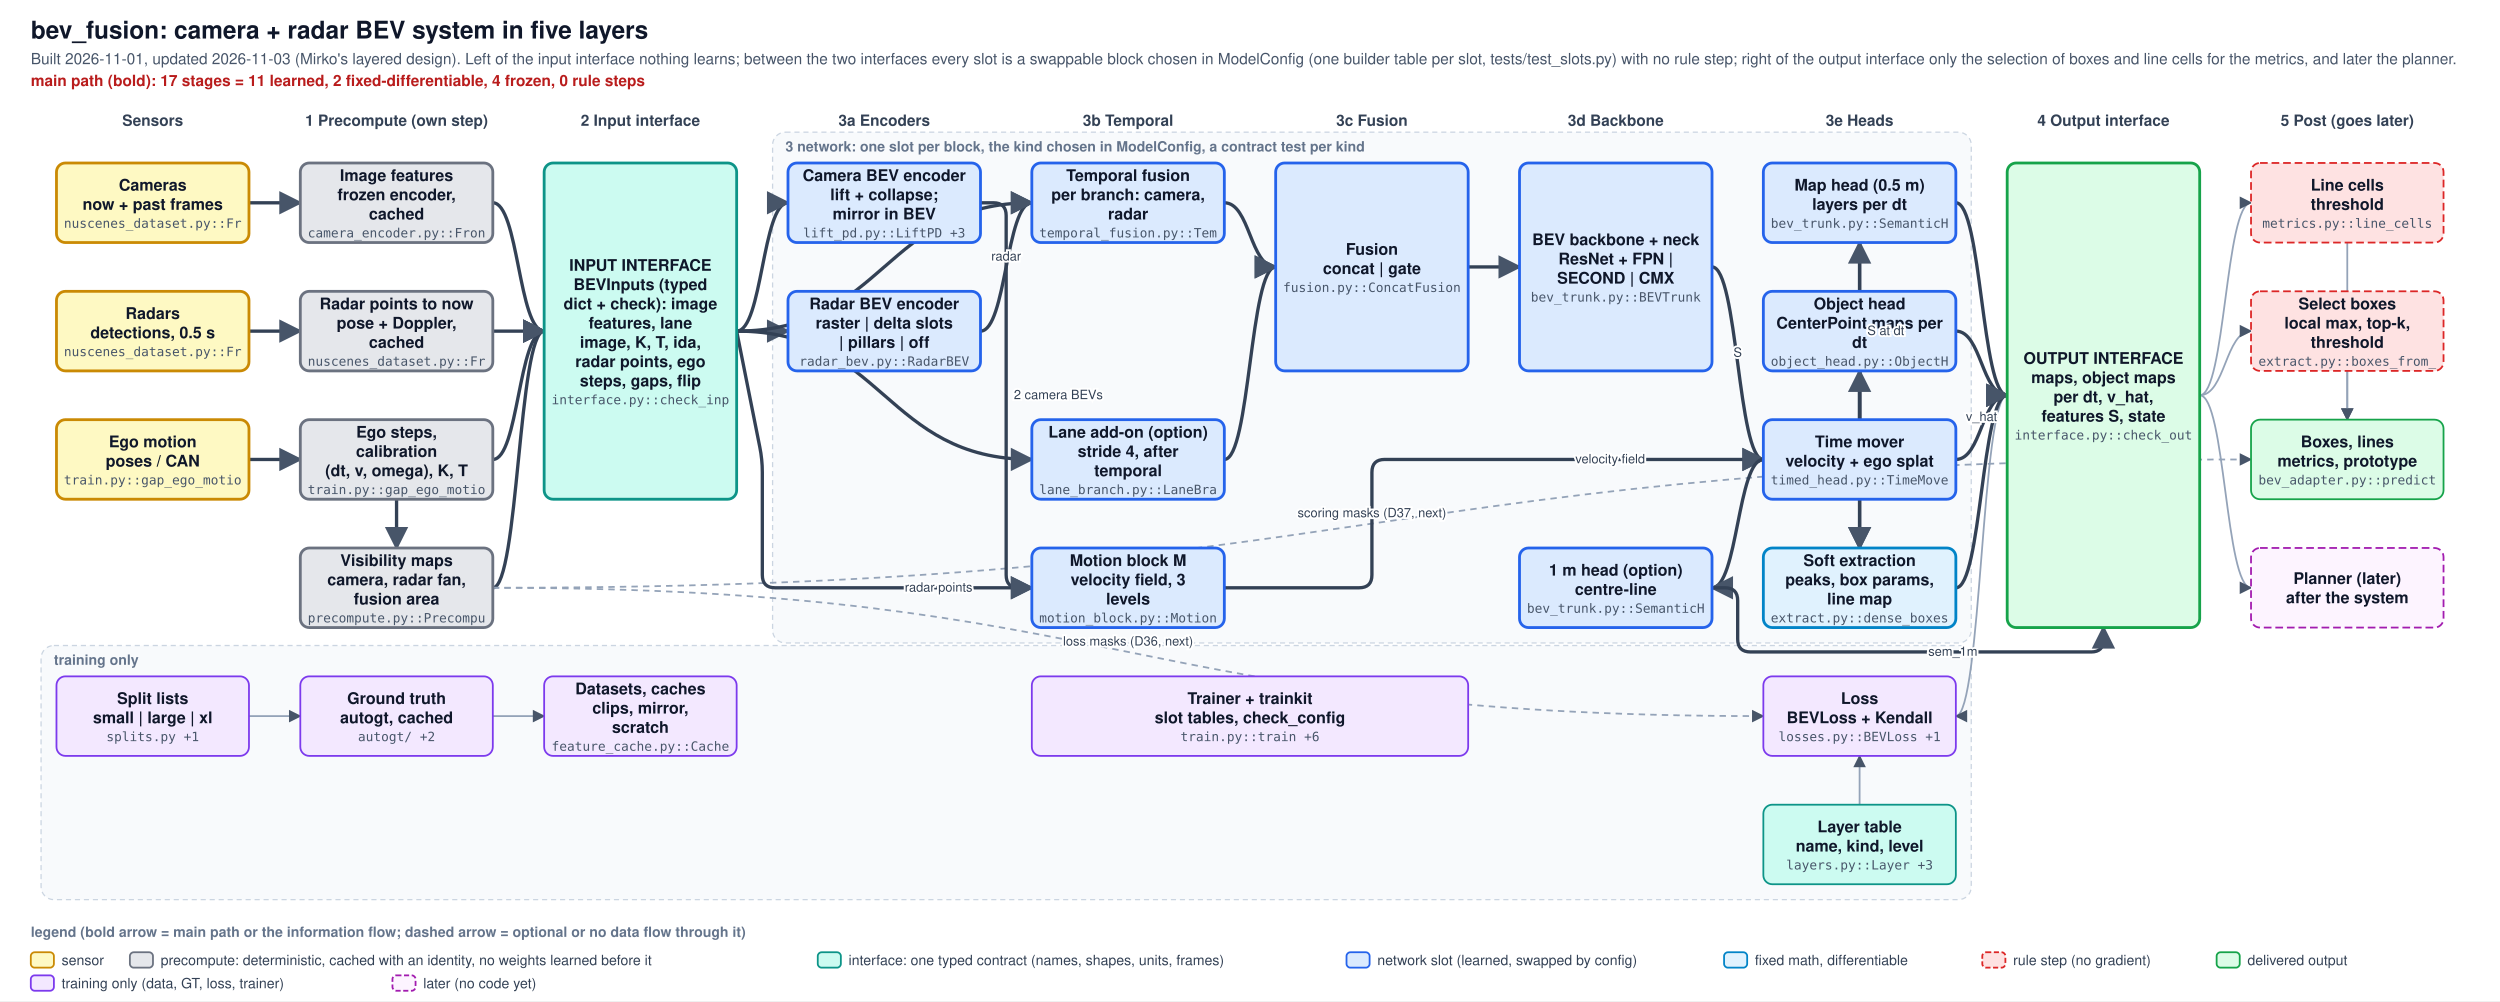
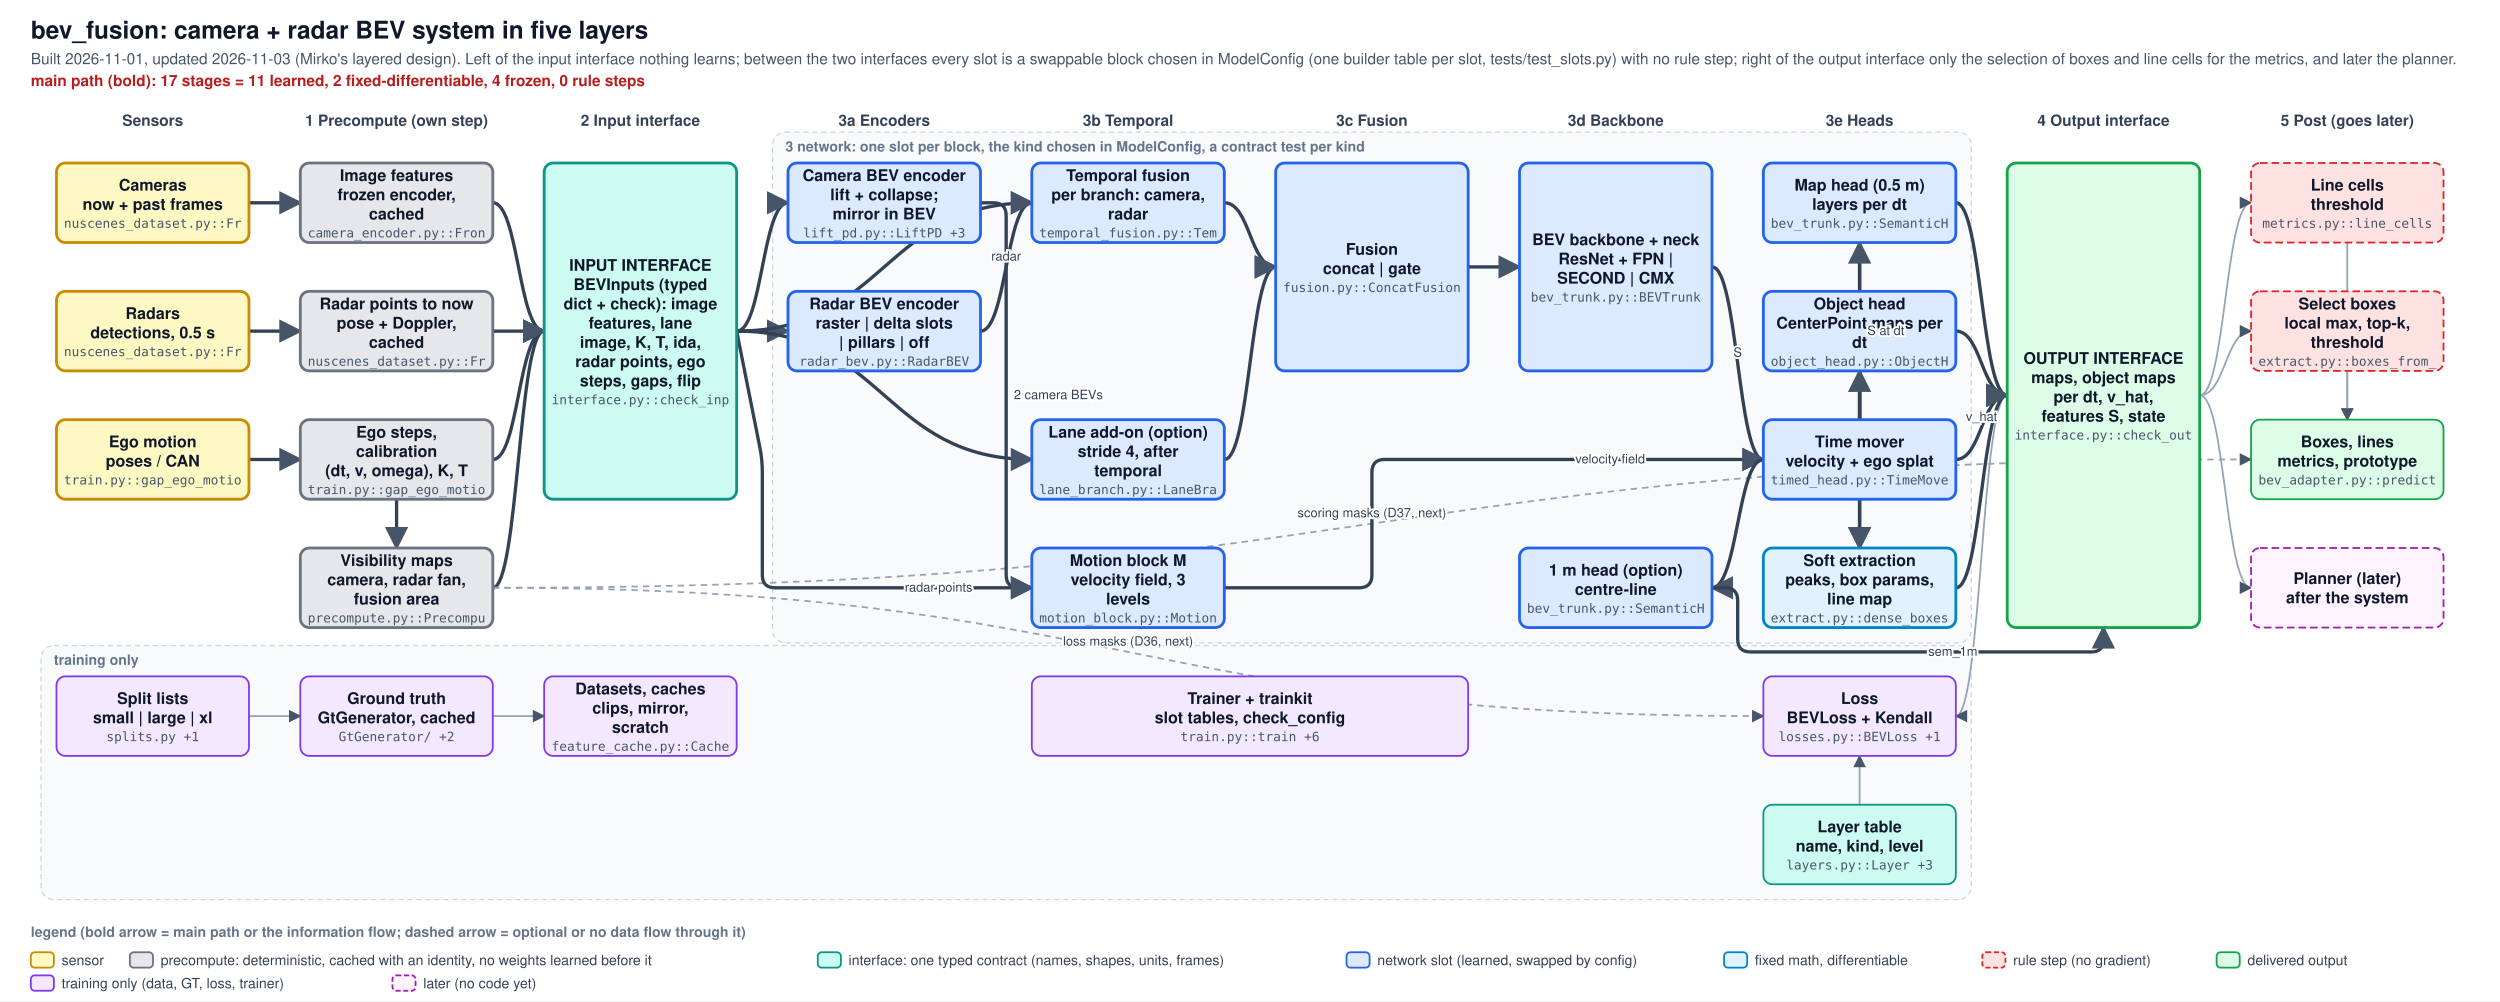
<svg xmlns="http://www.w3.org/2000/svg" viewBox="0 0 1948 780" width="1948" height="780" font-family="Segoe UI, Helvetica, Arial, sans-serif">
  <defs>
    <marker id="ah" viewBox="0 0 10 10" refX="9" refY="5" markerWidth="7" markerHeight="7" orient="auto-start-reverse">
      <path d="M0,0 L10,5 L0,10 z" fill="#475569" />
    </marker>
  </defs>
  <rect width="1948" height="780" fill="#ffffff" />
  <text x="24" y="30" font-size="19" font-weight="700" fill="#0f172a">bev_fusion: camera + radar BEV system in five layers</text>
  <text x="24" y="50" font-size="12" fill="#475569">Built 2026-11-01, updated 2026-11-03 (Mirko's layered design). Left of the input interface nothing learns; between the two interfaces every slot is a swappable block chosen in ModelConfig (one builder table per slot, tests/test_slots.py) with no rule step; right of the output interface only the selection of boxes and line cells for the metrics, and later the planner.</text>
  <text x="24" y="67" font-size="12" font-weight="600" fill="#b91c1c">main path (bold): 17 stages = 11 learned, 2 fixed-differentiable, 4 frozen, 0 rule steps</text>
  <text x="119.0" y="98" font-size="12" font-weight="700" text-anchor="middle" fill="#334155">Sensors</text>
  <text x="309.0" y="98" font-size="12" font-weight="700" text-anchor="middle" fill="#334155">1 Precompute (own step)</text>
  <text x="499.0" y="98" font-size="12" font-weight="700" text-anchor="middle" fill="#334155">2 Input interface</text>
  <text x="689.0" y="98" font-size="12" font-weight="700" text-anchor="middle" fill="#334155">3a Encoders</text>
  <text x="879.0" y="98" font-size="12" font-weight="700" text-anchor="middle" fill="#334155">3b Temporal</text>
  <text x="1069.0" y="98" font-size="12" font-weight="700" text-anchor="middle" fill="#334155">3c Fusion</text>
  <text x="1259.0" y="98" font-size="12" font-weight="700" text-anchor="middle" fill="#334155">3d Backbone</text>
  <text x="1449.0" y="98" font-size="12" font-weight="700" text-anchor="middle" fill="#334155">3e Heads</text>
  <text x="1639.0" y="98" font-size="12" font-weight="700" text-anchor="middle" fill="#334155">4 Output interface</text>
  <text x="1829.0" y="98" font-size="12" font-weight="700" text-anchor="middle" fill="#334155">5 Post (goes later)</text>
  <rect x="602.0" y="103.0" width="934.0" height="398.0" rx="10" fill="#f8fafc" stroke="#cbd5e1" stroke-dasharray="4 3" />
  <rect x="32.0" y="503.0" width="1504.0" height="198.0" rx="10" fill="#f8fafc" stroke="#cbd5e1" stroke-dasharray="4 3" />
  <path d="M194.0,158.0 C214.0,158.0 214.0,158.0 234.0,158.0" fill="none" stroke="#334155" stroke-width="2.6" marker-end="url(#ah)" />
  <path d="M194.0,258.0 C214.0,258.0 214.0,258.0 234.0,258.0" fill="none" stroke="#334155" stroke-width="2.6" marker-end="url(#ah)" />
  <path d="M194.0,358.0 C214.0,358.0 214.0,358.0 234.0,358.0" fill="none" stroke="#334155" stroke-width="2.6" marker-end="url(#ah)" />
  <path d="M384.0,158.0 C404.0,158.0 404.0,258.0 424.0,258.0" fill="none" stroke="#334155" stroke-width="2.6" marker-end="url(#ah)" />
  <path d="M384.0,258.0 C404.0,258.0 404.0,258.0 424.0,258.0" fill="none" stroke="#334155" stroke-width="2.6" marker-end="url(#ah)" />
  <path d="M384.0,358.0 C404.0,358.0 404.0,258.0 424.0,258.0" fill="none" stroke="#334155" stroke-width="2.6" marker-end="url(#ah)" />
  <path d="M574.0,258.0 C594.0,258.0 594.0,158.0 614.0,158.0" fill="none" stroke="#334155" stroke-width="2.6" marker-end="url(#ah)" />
  <path d="M574.0,258.0 C594.0,258.0 594.0,258.0 614.0,258.0" fill="none" stroke="#334155" stroke-width="2.6" marker-end="url(#ah)" />
  <path d="M954.0,158.0 C974.0,158.0 974.0,208.0 994.0,208.0" fill="none" stroke="#334155" stroke-width="2.6" marker-end="url(#ah)" />
  <path d="M1144.0,208.0 C1164.0,208.0 1164.0,208.0 1184.0,208.0" fill="none" stroke="#334155" stroke-width="2.6" marker-end="url(#ah)" />
  <path d="M1334.0,208.0 C1354.0,208.0 1354.0,358.0 1374.0,358.0" fill="none" stroke="#334155" stroke-width="2.6" marker-end="url(#ah)" />
  <path d="M1524.0,158.0 C1544.0,158.0 1544.0,308.0 1564.0,308.0" fill="none" stroke="#334155" stroke-width="2.6" marker-end="url(#ah)" />
  <path d="M1524.0,258.0 C1544.0,258.0 1544.0,308.0 1564.0,308.0" fill="none" stroke="#334155" stroke-width="2.6" marker-end="url(#ah)" />
  <path d="M1714.0,308.0 C1734.0,308.0 1734.0,158.0 1754.0,158.0" fill="none" stroke="#94a3b8" stroke-width="1.4" marker-end="url(#ah)" />
  <path d="M1714.0,308.0 C1734.0,308.0 1734.0,258.0 1754.0,258.0" fill="none" stroke="#94a3b8" stroke-width="1.4" marker-end="url(#ah)" />
  <path d="M1829.0,189.0 C1829.0,258.0 1829.0,258.0 1829.0,327.0" fill="none" stroke="#94a3b8" stroke-width="1.4" marker-end="url(#ah)" />
  <path d="M1829.0,289.0 C1829.0,308.0 1829.0,308.0 1829.0,327.0" fill="none" stroke="#94a3b8" stroke-width="1.4" marker-end="url(#ah)" />
  <path d="M384.0,558.0 C404.0,558.0 404.0,558.0 424.0,558.0" fill="none" stroke="#94a3b8" stroke-width="1.4" marker-end="url(#ah)" />
  <path d="M1564.0,308.0 C1544.0,308.0 1544.0,558.0 1524.0,558.0" fill="none" stroke="#94a3b8" stroke-width="1.4" marker-end="url(#ah)" />
  <path d="M574.0,258.0 C689.0,258.0 689.0,358.0 804.0,358.0" fill="none" stroke="#334155" stroke-width="2.6" marker-end="url(#ah)" />
  <path d="M954.0,358.0 C974.0,358.0 974.0,208.0 994.0,208.0" fill="none" stroke="#334155" stroke-width="2.6" marker-end="url(#ah)" />
  <path d="M574.0,258.0 C689.0,258.0 689.0,158.0 804.0,158.0" fill="none" stroke="#334155" stroke-width="2.6" marker-end="url(#ah)" />
  <path d="M764.0,258.0 C784.0,258.0 784.0,158.0 804.0,158.0" fill="none" stroke="#334155" stroke-width="2.6" marker-end="url(#ah)" />
  <path d="M1449.0,189.0 C1449.0,308.0 1449.0,308.0 1449.0,427.0" fill="none" stroke="#334155" stroke-width="2.6" marker-end="url(#ah)" />
  <path d="M1449.0,289.0 C1449.0,358.0 1449.0,358.0 1449.0,427.0" fill="none" stroke="#334155" stroke-width="2.6" marker-end="url(#ah)" />
  <path d="M1524.0,458.0 C1544.0,458.0 1544.0,308.0 1564.0,308.0" fill="none" stroke="#334155" stroke-width="2.6" marker-end="url(#ah)" />
  <path d="M1714.0,308.0 C1734.0,308.0 1734.0,458.0 1754.0,458.0" fill="none" stroke="#94a3b8" stroke-width="1.4" marker-end="url(#ah)" />
  <path d="M309.0,389.0 C309.0,408.0 309.0,408.0 309.0,427.0" fill="none" stroke="#334155" stroke-width="2.6" marker-end="url(#ah)" />
  <path d="M384.0,458.0 C404.0,458.0 404.0,258.0 424.0,258.0" fill="none" stroke="#334155" stroke-width="2.6" marker-end="url(#ah)" />
  <path d="M384.0,458.0 C879.0,458.0 879.0,558.0 1374.0,558.0" fill="none" stroke="#94a3b8" stroke-width="1.4" stroke-dasharray="5 4" marker-end="url(#ah)" />
  <path d="M384.0,458.0 C1069.0,458.0 1069.0,358.0 1754.0,358.0" fill="none" stroke="#94a3b8" stroke-width="1.4" stroke-dasharray="5 4" marker-end="url(#ah)" />
  <path d="M1449.0,327.0 C1449.0,258.0 1449.0,258.0 1449.0,189.0" fill="none" stroke="#334155" stroke-width="2.6" marker-end="url(#ah)" />
  <path d="M1449.0,327.0 C1449.0,308.0 1449.0,308.0 1449.0,289.0" fill="none" stroke="#334155" stroke-width="2.6" marker-end="url(#ah)" />
  <path d="M1524.0,358.0 C1544.0,358.0 1544.0,308.0 1564.0,308.0" fill="none" stroke="#334155" stroke-width="2.6" marker-end="url(#ah)" />
  <path d="M764.0,158.0 L774.0,158.0 Q784.0,158.0 784.0,168.0 L784.0,448.0 Q784.0,458.0 794.0,458.0 L804.0,458.0" fill="none" stroke="#334155" stroke-width="2.6" marker-end="url(#ah)" />
  <path d="M574.0,258.0 L592.0,348.2 Q594.0,358.0 594.0,368.0 L594.0,448.0 Q594.0,458.0 604.0,458.0 L804.0,458.0" fill="none" stroke="#334155" stroke-width="2.6" marker-end="url(#ah)" />
  <path d="M954.0,458.0 L1059.0,458.0 Q1069.0,458.0 1069.0,448.0 L1069.0,368.0 Q1069.0,358.0 1079.0,358.0 L1374.0,358.0" fill="none" stroke="#334155" stroke-width="2.6" marker-end="url(#ah)" />
  <path d="M1374.0,358.0 C1354.0,358.0 1354.0,458.0 1334.0,458.0" fill="none" stroke="#334155" stroke-width="2.6" marker-end="url(#ah)" />
  <path d="M1334.0,458.0 L1344.0,458.0 Q1354.0,458.0 1354.0,468.0 L1354.0,498.0 Q1354.0,508.0 1364.0,508.0 L1629.5,508.0 Q1639.0,508.0 1639.0,498.5 L1639.0,489.0" fill="none" stroke="#334155" stroke-width="2.6" marker-end="url(#ah)" />
  <path d="M1449.0,627.0 C1449.0,608.0 1449.0,608.0 1449.0,589.0" fill="none" stroke="#94a3b8" stroke-width="1.4" marker-end="url(#ah)" />
  <path d="M194.0,558.0 C214.0,558.0 214.0,558.0 234.0,558.0" fill="none" stroke="#94a3b8" stroke-width="1.4" marker-end="url(#ah)" />
  <g>
    <rect x="44" y="127.0" width="150" height="62" rx="7" fill="#fef9c3" stroke="#ca8a04" stroke-width="2.2" />
    <text x="119.0" y="148.5" font-size="12.5" font-weight="600" text-anchor="middle" fill="#0f172a">Cameras</text>
    <text x="119.0" y="163.5" font-size="12.5" font-weight="600" text-anchor="middle" fill="#0f172a">now + past frames</text>
    <text x="119.0" y="177.5" font-size="10" text-anchor="middle" fill="#475569" font-family="Consolas, Menlo, monospace">nuscenes_dataset.py::Fr</text>
  </g>
  <g>
    <rect x="44" y="227.0" width="150" height="62" rx="7" fill="#fef9c3" stroke="#ca8a04" stroke-width="2.2" />
    <text x="119.0" y="248.5" font-size="12.5" font-weight="600" text-anchor="middle" fill="#0f172a">Radars</text>
    <text x="119.0" y="263.5" font-size="12.5" font-weight="600" text-anchor="middle" fill="#0f172a">detections, 0.5 s</text>
    <text x="119.0" y="277.5" font-size="10" text-anchor="middle" fill="#475569" font-family="Consolas, Menlo, monospace">nuscenes_dataset.py::Fr</text>
  </g>
  <g>
    <rect x="44" y="327.0" width="150" height="62" rx="7" fill="#fef9c3" stroke="#ca8a04" stroke-width="2.2" />
    <text x="119.0" y="348.5" font-size="12.5" font-weight="600" text-anchor="middle" fill="#0f172a">Ego motion</text>
    <text x="119.0" y="363.5" font-size="12.5" font-weight="600" text-anchor="middle" fill="#0f172a">poses / CAN</text>
    <text x="119.0" y="377.5" font-size="10" text-anchor="middle" fill="#475569" font-family="Consolas, Menlo, monospace">train.py::gap_ego_motio</text>
  </g>
  <g>
    <rect x="234" y="127.0" width="150" height="62" rx="7" fill="#e5e7eb" stroke="#6b7280" stroke-width="2.2" />
    <text x="309.0" y="141.0" font-size="12.5" font-weight="600" text-anchor="middle" fill="#0f172a">Image features</text>
    <text x="309.0" y="156.0" font-size="12.5" font-weight="600" text-anchor="middle" fill="#0f172a">frozen encoder,</text>
    <text x="309.0" y="171.0" font-size="12.5" font-weight="600" text-anchor="middle" fill="#0f172a">cached</text>
    <text x="309.0" y="185.0" font-size="10" text-anchor="middle" fill="#475569" font-family="Consolas, Menlo, monospace">camera_encoder.py::Fron</text>
  </g>
  <g>
    <rect x="234" y="227.0" width="150" height="62" rx="7" fill="#e5e7eb" stroke="#6b7280" stroke-width="2.2" />
    <text x="309.0" y="241.0" font-size="12.5" font-weight="600" text-anchor="middle" fill="#0f172a">Radar points to now</text>
    <text x="309.0" y="256.0" font-size="12.5" font-weight="600" text-anchor="middle" fill="#0f172a">pose + Doppler,</text>
    <text x="309.0" y="271.0" font-size="12.5" font-weight="600" text-anchor="middle" fill="#0f172a">cached</text>
    <text x="309.0" y="285.0" font-size="10" text-anchor="middle" fill="#475569" font-family="Consolas, Menlo, monospace">nuscenes_dataset.py::Fr</text>
  </g>
  <g>
    <rect x="234" y="327.0" width="150" height="62" rx="7" fill="#e5e7eb" stroke="#6b7280" stroke-width="2.2" />
    <text x="309.0" y="341.0" font-size="12.5" font-weight="600" text-anchor="middle" fill="#0f172a">Ego steps,</text>
    <text x="309.0" y="356.0" font-size="12.5" font-weight="600" text-anchor="middle" fill="#0f172a">calibration</text>
    <text x="309.0" y="371.0" font-size="12.5" font-weight="600" text-anchor="middle" fill="#0f172a">(dt, v, omega), K, T</text>
    <text x="309.0" y="385.0" font-size="10" text-anchor="middle" fill="#475569" font-family="Consolas, Menlo, monospace">train.py::gap_ego_motio</text>
  </g>
  <g>
    <rect x="424" y="127.0" width="150" height="262" rx="7" fill="#ccfbf1" stroke="#0d9488" stroke-width="2.2" />
    <text x="499.0" y="211.0" font-size="12.5" font-weight="600" text-anchor="middle" fill="#0f172a">INPUT INTERFACE</text>
    <text x="499.0" y="226.0" font-size="12.5" font-weight="600" text-anchor="middle" fill="#0f172a">BEVInputs (typed</text>
    <text x="499.0" y="241.0" font-size="12.5" font-weight="600" text-anchor="middle" fill="#0f172a">dict + check): image</text>
    <text x="499.0" y="256.0" font-size="12.5" font-weight="600" text-anchor="middle" fill="#0f172a">features, lane</text>
    <text x="499.0" y="271.0" font-size="12.5" font-weight="600" text-anchor="middle" fill="#0f172a">image, K, T, ida,</text>
    <text x="499.0" y="286.0" font-size="12.5" font-weight="600" text-anchor="middle" fill="#0f172a">radar points, ego</text>
    <text x="499.0" y="301.0" font-size="12.5" font-weight="600" text-anchor="middle" fill="#0f172a">steps, gaps, flip</text>
    <text x="499.0" y="315.0" font-size="10" text-anchor="middle" fill="#475569" font-family="Consolas, Menlo, monospace">interface.py::check_inp</text>
  </g>
  <g>
    <rect x="614" y="127.0" width="150" height="62" rx="7" fill="#dbeafe" stroke="#2563eb" stroke-width="2.2" />
    <text x="689.0" y="141.0" font-size="12.5" font-weight="600" text-anchor="middle" fill="#0f172a">Camera BEV encoder</text>
    <text x="689.0" y="156.0" font-size="12.5" font-weight="600" text-anchor="middle" fill="#0f172a">lift + collapse;</text>
    <text x="689.0" y="171.0" font-size="12.5" font-weight="600" text-anchor="middle" fill="#0f172a">mirror in BEV</text>
    <text x="689.0" y="185.0" font-size="10" text-anchor="middle" fill="#475569" font-family="Consolas, Menlo, monospace">lift_pd.py::LiftPD +3</text>
  </g>
  <g>
    <rect x="614" y="227.0" width="150" height="62" rx="7" fill="#dbeafe" stroke="#2563eb" stroke-width="2.2" />
    <text x="689.0" y="241.0" font-size="12.5" font-weight="600" text-anchor="middle" fill="#0f172a">Radar BEV encoder</text>
    <text x="689.0" y="256.0" font-size="12.5" font-weight="600" text-anchor="middle" fill="#0f172a">raster | delta slots</text>
    <text x="689.0" y="271.0" font-size="12.5" font-weight="600" text-anchor="middle" fill="#0f172a">| pillars | off</text>
    <text x="689.0" y="285.0" font-size="10" text-anchor="middle" fill="#475569" font-family="Consolas, Menlo, monospace">radar_bev.py::RadarBEV </text>
  </g>
  <g>
    <rect x="804" y="127.0" width="150" height="62" rx="7" fill="#dbeafe" stroke="#2563eb" stroke-width="2.2" />
    <text x="879.0" y="141.0" font-size="12.5" font-weight="600" text-anchor="middle" fill="#0f172a">Temporal fusion</text>
    <text x="879.0" y="156.0" font-size="12.5" font-weight="600" text-anchor="middle" fill="#0f172a">per branch: camera,</text>
    <text x="879.0" y="171.0" font-size="12.5" font-weight="600" text-anchor="middle" fill="#0f172a">radar</text>
    <text x="879.0" y="185.0" font-size="10" text-anchor="middle" fill="#475569" font-family="Consolas, Menlo, monospace">temporal_fusion.py::Tem</text>
  </g>
  <g>
    <rect x="994" y="127.0" width="150" height="162" rx="7" fill="#dbeafe" stroke="#2563eb" stroke-width="2.2" />
    <text x="1069.0" y="198.5" font-size="12.5" font-weight="600" text-anchor="middle" fill="#0f172a">Fusion</text>
    <text x="1069.0" y="213.5" font-size="12.5" font-weight="600" text-anchor="middle" fill="#0f172a">concat | gate</text>
    <text x="1069.0" y="227.5" font-size="10" text-anchor="middle" fill="#475569" font-family="Consolas, Menlo, monospace">fusion.py::ConcatFusion</text>
  </g>
  <g>
    <rect x="1184" y="127.0" width="150" height="162" rx="7" fill="#dbeafe" stroke="#2563eb" stroke-width="2.2" />
    <text x="1259.0" y="191.0" font-size="12.5" font-weight="600" text-anchor="middle" fill="#0f172a">BEV backbone + neck</text>
    <text x="1259.0" y="206.0" font-size="12.5" font-weight="600" text-anchor="middle" fill="#0f172a">ResNet + FPN |</text>
    <text x="1259.0" y="221.0" font-size="12.5" font-weight="600" text-anchor="middle" fill="#0f172a">SECOND | CMX</text>
    <text x="1259.0" y="235.0" font-size="10" text-anchor="middle" fill="#475569" font-family="Consolas, Menlo, monospace">bev_trunk.py::BEVTrunk </text>
  </g>
  <g>
    <rect x="1374" y="327.0" width="150" height="62" rx="7" fill="#dbeafe" stroke="#2563eb" stroke-width="2.2" />
    <text x="1449.0" y="348.5" font-size="12.5" font-weight="600" text-anchor="middle" fill="#0f172a">Time mover</text>
    <text x="1449.0" y="363.5" font-size="12.5" font-weight="600" text-anchor="middle" fill="#0f172a">velocity + ego splat</text>
    <text x="1449.0" y="377.5" font-size="10" text-anchor="middle" fill="#475569" font-family="Consolas, Menlo, monospace">timed_head.py::TimeMove</text>
  </g>
  <g>
    <rect x="1374" y="127.0" width="150" height="62" rx="7" fill="#dbeafe" stroke="#2563eb" stroke-width="2.2" />
    <text x="1449.0" y="148.5" font-size="12.5" font-weight="600" text-anchor="middle" fill="#0f172a">Map head (0.5 m)</text>
    <text x="1449.0" y="163.5" font-size="12.5" font-weight="600" text-anchor="middle" fill="#0f172a">layers per dt</text>
    <text x="1449.0" y="177.5" font-size="10" text-anchor="middle" fill="#475569" font-family="Consolas, Menlo, monospace">bev_trunk.py::SemanticH</text>
  </g>
  <g>
    <rect x="1374" y="227.0" width="150" height="62" rx="7" fill="#dbeafe" stroke="#2563eb" stroke-width="2.2" />
    <text x="1449.0" y="241.0" font-size="12.5" font-weight="600" text-anchor="middle" fill="#0f172a">Object head</text>
    <text x="1449.0" y="256.0" font-size="12.5" font-weight="600" text-anchor="middle" fill="#0f172a">CenterPoint maps per</text>
    <text x="1449.0" y="271.0" font-size="12.5" font-weight="600" text-anchor="middle" fill="#0f172a">dt</text>
    <text x="1449.0" y="285.0" font-size="10" text-anchor="middle" fill="#475569" font-family="Consolas, Menlo, monospace">object_head.py::ObjectH</text>
  </g>
  <g>
    <rect x="1754" y="427.0" width="150" height="62" rx="7" fill="#fdf4ff" stroke="#a21caf" stroke-width="1.4" stroke-dasharray="6 3" />
    <text x="1829.0" y="455.0" font-size="12.5" font-weight="600" text-anchor="middle" fill="#0f172a">Planner (later)</text>
    <text x="1829.0" y="470.0" font-size="12.5" font-weight="600" text-anchor="middle" fill="#0f172a">after the system</text>
  </g>
  <g>
    <rect x="1564" y="127.0" width="150" height="362" rx="7" fill="#dcfce7" stroke="#16a34a" stroke-width="2.2" />
    <text x="1639.0" y="283.5" font-size="12.5" font-weight="600" text-anchor="middle" fill="#0f172a">OUTPUT INTERFACE</text>
    <text x="1639.0" y="298.5" font-size="12.5" font-weight="600" text-anchor="middle" fill="#0f172a">maps, object maps</text>
    <text x="1639.0" y="313.5" font-size="12.5" font-weight="600" text-anchor="middle" fill="#0f172a">per dt, v_hat,</text>
    <text x="1639.0" y="328.5" font-size="12.5" font-weight="600" text-anchor="middle" fill="#0f172a">features S, state</text>
    <text x="1639.0" y="342.5" font-size="10" text-anchor="middle" fill="#475569" font-family="Consolas, Menlo, monospace">interface.py::check_out</text>
  </g>
  <g>
    <rect x="1754" y="127.0" width="150" height="62" rx="7" fill="#fee2e2" stroke="#dc2626" stroke-width="1.4" stroke-dasharray="6 3" />
    <text x="1829.0" y="148.5" font-size="12.5" font-weight="600" text-anchor="middle" fill="#0f172a">Line cells</text>
    <text x="1829.0" y="163.5" font-size="12.5" font-weight="600" text-anchor="middle" fill="#0f172a">threshold</text>
    <text x="1829.0" y="177.5" font-size="10" text-anchor="middle" fill="#475569" font-family="Consolas, Menlo, monospace">metrics.py::line_cells</text>
  </g>
  <g>
    <rect x="1754" y="227.0" width="150" height="62" rx="7" fill="#fee2e2" stroke="#dc2626" stroke-width="1.4" stroke-dasharray="6 3" />
    <text x="1829.0" y="241.0" font-size="12.5" font-weight="600" text-anchor="middle" fill="#0f172a">Select boxes</text>
    <text x="1829.0" y="256.0" font-size="12.5" font-weight="600" text-anchor="middle" fill="#0f172a">local max, top-k,</text>
    <text x="1829.0" y="271.0" font-size="12.5" font-weight="600" text-anchor="middle" fill="#0f172a">threshold</text>
    <text x="1829.0" y="285.0" font-size="10" text-anchor="middle" fill="#475569" font-family="Consolas, Menlo, monospace">extract.py::boxes_from_</text>
  </g>
  <g>
    <rect x="1754" y="327.0" width="150" height="62" rx="7" fill="#dcfce7" stroke="#16a34a" stroke-width="1.4" />
    <text x="1829.0" y="348.5" font-size="12.5" font-weight="600" text-anchor="middle" fill="#0f172a">Boxes, lines</text>
    <text x="1829.0" y="363.5" font-size="12.5" font-weight="600" text-anchor="middle" fill="#0f172a">metrics, prototype</text>
    <text x="1829.0" y="377.5" font-size="10" text-anchor="middle" fill="#475569" font-family="Consolas, Menlo, monospace">bev_adapter.py::predict</text>
  </g>
  <g>
    <rect x="234" y="527.0" width="150" height="62" rx="7" fill="#f3e8ff" stroke="#7c3aed" stroke-width="1.4" />
    <text x="309.0" y="548.5" font-size="12.5" font-weight="600" text-anchor="middle" fill="#0f172a">Ground truth</text>
-     <text x="309.0" y="563.5" font-size="12.5" font-weight="600" text-anchor="middle" fill="#0f172a">autogt, cached</text>
-     <text x="309.0" y="577.5" font-size="10" text-anchor="middle" fill="#475569" font-family="Consolas, Menlo, monospace">autogt/ +2</text>
+     <text x="309.0" y="563.5" font-size="12.5" font-weight="600" text-anchor="middle" fill="#0f172a">GtGenerator, cached</text>
+     <text x="309.0" y="577.5" font-size="10" text-anchor="middle" fill="#475569" font-family="Consolas, Menlo, monospace">GtGenerator/ +2</text>
  </g>
  <g>
    <rect x="424" y="527.0" width="150" height="62" rx="7" fill="#f3e8ff" stroke="#7c3aed" stroke-width="1.4" />
    <text x="499.0" y="541.0" font-size="12.5" font-weight="600" text-anchor="middle" fill="#0f172a">Datasets, caches</text>
    <text x="499.0" y="556.0" font-size="12.5" font-weight="600" text-anchor="middle" fill="#0f172a">clips, mirror,</text>
    <text x="499.0" y="571.0" font-size="12.5" font-weight="600" text-anchor="middle" fill="#0f172a">scratch</text>
    <text x="499.0" y="585.0" font-size="10" text-anchor="middle" fill="#475569" font-family="Consolas, Menlo, monospace">feature_cache.py::Cache</text>
  </g>
  <g>
    <rect x="804" y="527.0" width="340" height="62" rx="7" fill="#f3e8ff" stroke="#7c3aed" stroke-width="1.4" />
    <text x="974.0" y="548.5" font-size="12.5" font-weight="600" text-anchor="middle" fill="#0f172a">Trainer + trainkit</text>
    <text x="974.0" y="563.5" font-size="12.5" font-weight="600" text-anchor="middle" fill="#0f172a">slot tables, check_config</text>
    <text x="974.0" y="577.5" font-size="10" text-anchor="middle" fill="#475569" font-family="Consolas, Menlo, monospace">train.py::train +6</text>
  </g>
  <g>
    <rect x="1374" y="527.0" width="150" height="62" rx="7" fill="#f3e8ff" stroke="#7c3aed" stroke-width="1.4" />
    <text x="1449.0" y="548.5" font-size="12.5" font-weight="600" text-anchor="middle" fill="#0f172a">Loss</text>
    <text x="1449.0" y="563.5" font-size="12.5" font-weight="600" text-anchor="middle" fill="#0f172a">BEVLoss + Kendall</text>
    <text x="1449.0" y="577.5" font-size="10" text-anchor="middle" fill="#475569" font-family="Consolas, Menlo, monospace">losses.py::BEVLoss +1</text>
  </g>
  <g>
    <rect x="804" y="327.0" width="150" height="62" rx="7" fill="#dbeafe" stroke="#2563eb" stroke-width="2.2" />
    <text x="879.0" y="341.0" font-size="12.5" font-weight="600" text-anchor="middle" fill="#0f172a">Lane add-on (option)</text>
    <text x="879.0" y="356.0" font-size="12.5" font-weight="600" text-anchor="middle" fill="#0f172a">stride 4, after</text>
    <text x="879.0" y="371.0" font-size="12.5" font-weight="600" text-anchor="middle" fill="#0f172a">temporal</text>
    <text x="879.0" y="385.0" font-size="10" text-anchor="middle" fill="#475569" font-family="Consolas, Menlo, monospace">lane_branch.py::LaneBra</text>
  </g>
  <g>
    <rect x="1374" y="427.0" width="150" height="62" rx="7" fill="#e0f2fe" stroke="#0284c7" stroke-width="2.2" />
    <text x="1449.0" y="441.0" font-size="12.5" font-weight="600" text-anchor="middle" fill="#0f172a">Soft extraction</text>
    <text x="1449.0" y="456.0" font-size="12.5" font-weight="600" text-anchor="middle" fill="#0f172a">peaks, box params,</text>
    <text x="1449.0" y="471.0" font-size="12.5" font-weight="600" text-anchor="middle" fill="#0f172a">line map</text>
    <text x="1449.0" y="485.0" font-size="10" text-anchor="middle" fill="#475569" font-family="Consolas, Menlo, monospace">extract.py::dense_boxes</text>
  </g>
  <g>
    <rect x="234" y="427.0" width="150" height="62" rx="7" fill="#e5e7eb" stroke="#6b7280" stroke-width="2.2" />
    <text x="309.0" y="441.0" font-size="12.5" font-weight="600" text-anchor="middle" fill="#0f172a">Visibility maps</text>
    <text x="309.0" y="456.0" font-size="12.5" font-weight="600" text-anchor="middle" fill="#0f172a">camera, radar fan,</text>
    <text x="309.0" y="471.0" font-size="12.5" font-weight="600" text-anchor="middle" fill="#0f172a">fusion area</text>
    <text x="309.0" y="485.0" font-size="10" text-anchor="middle" fill="#475569" font-family="Consolas, Menlo, monospace">precompute.py::Precompu</text>
  </g>
  <g>
    <rect x="804" y="427.0" width="150" height="62" rx="7" fill="#dbeafe" stroke="#2563eb" stroke-width="2.2" />
    <text x="879.0" y="441.0" font-size="12.5" font-weight="600" text-anchor="middle" fill="#0f172a">Motion block M</text>
    <text x="879.0" y="456.0" font-size="12.5" font-weight="600" text-anchor="middle" fill="#0f172a">velocity field, 3</text>
    <text x="879.0" y="471.0" font-size="12.5" font-weight="600" text-anchor="middle" fill="#0f172a">levels</text>
    <text x="879.0" y="485.0" font-size="10" text-anchor="middle" fill="#475569" font-family="Consolas, Menlo, monospace">motion_block.py::Motion</text>
  </g>
  <g>
    <rect x="1184" y="427.0" width="150" height="62" rx="7" fill="#dbeafe" stroke="#2563eb" stroke-width="2.2" />
    <text x="1259.0" y="448.5" font-size="12.5" font-weight="600" text-anchor="middle" fill="#0f172a">1 m head (option)</text>
    <text x="1259.0" y="463.5" font-size="12.5" font-weight="600" text-anchor="middle" fill="#0f172a">centre-line</text>
    <text x="1259.0" y="477.5" font-size="10" text-anchor="middle" fill="#475569" font-family="Consolas, Menlo, monospace">bev_trunk.py::SemanticH</text>
  </g>
  <g>
    <rect x="1374" y="627.0" width="150" height="62" rx="7" fill="#ccfbf1" stroke="#0d9488" stroke-width="1.4" />
    <text x="1449.0" y="648.5" font-size="12.5" font-weight="600" text-anchor="middle" fill="#0f172a">Layer table</text>
    <text x="1449.0" y="663.5" font-size="12.5" font-weight="600" text-anchor="middle" fill="#0f172a">name, kind, level</text>
    <text x="1449.0" y="677.5" font-size="10" text-anchor="middle" fill="#475569" font-family="Consolas, Menlo, monospace">layers.py::Layer +3</text>
  </g>
  <g>
    <rect x="44" y="527.0" width="150" height="62" rx="7" fill="#f3e8ff" stroke="#7c3aed" stroke-width="1.4" />
    <text x="119.0" y="548.5" font-size="12.5" font-weight="600" text-anchor="middle" fill="#0f172a">Split lists</text>
    <text x="119.0" y="563.5" font-size="12.5" font-weight="600" text-anchor="middle" fill="#0f172a">small | large | xl</text>
    <text x="119.0" y="577.5" font-size="10" text-anchor="middle" fill="#475569" font-family="Consolas, Menlo, monospace">splits.py +1</text>
  </g>
  <text x="612.0" y="118.0" font-size="11" font-weight="600" fill="#64748b" stroke="#f8fafc" stroke-width="4" paint-order="stroke">3 network: one slot per block, the kind chosen in ModelConfig, a contract test per kind</text>
  <text x="42.0" y="518.0" font-size="11" font-weight="600" fill="#64748b" stroke="#f8fafc" stroke-width="4" paint-order="stroke">training only</text>
  <text x="1354.0" y="278.0" font-size="10" text-anchor="middle" fill="#334155" stroke="#ffffff" stroke-width="3" paint-order="stroke">S</text>
  <text x="784.0" y="203.0" font-size="10" text-anchor="middle" fill="#334155" stroke="#ffffff" stroke-width="3" paint-order="stroke">radar</text>
  <text x="879.0" y="503.0" font-size="10" text-anchor="middle" fill="#334155" stroke="#ffffff" stroke-width="3" paint-order="stroke">loss masks (D36, next)</text>
  <text x="1069.0" y="403.0" font-size="10" text-anchor="middle" fill="#334155" stroke="#ffffff" stroke-width="3" paint-order="stroke">scoring masks (D37, next)</text>
  <text x="1455.0" y="261.0" font-size="10" text-anchor="start" fill="#334155" stroke="#ffffff" stroke-width="3" paint-order="stroke">S at dt</text>
  <text x="1544.0" y="328.0" font-size="10" text-anchor="middle" fill="#334155" stroke="#ffffff" stroke-width="3" paint-order="stroke">v_hat</text>
  <text x="790.0" y="311.0" font-size="10" text-anchor="start" fill="#334155" stroke="#ffffff" stroke-width="3" paint-order="stroke">2 camera BEVs</text>
  <text x="705.0" y="461.0" font-size="10" text-anchor="start" fill="#334155" stroke="#ffffff" stroke-width="3" paint-order="stroke">radar points</text>
  <text x="1227.5" y="361.0" font-size="10" text-anchor="start" fill="#334155" stroke="#ffffff" stroke-width="3" paint-order="stroke">velocity field</text>
  <text x="1502.5" y="511.0" font-size="10" text-anchor="start" fill="#334155" stroke="#ffffff" stroke-width="3" paint-order="stroke">sem_1m</text>
  <text x="24" y="730" font-size="11" font-weight="600" fill="#64748b">legend (bold arrow = main path or the information flow; dashed arrow = optional or no data flow through it)</text>
  <rect x="24" y="742" width="18" height="12" rx="3" fill="#fef9c3" stroke="#ca8a04" stroke-width="1.4" />
  <text x="48" y="752" font-size="11" fill="#334155">sensor</text>
  <rect x="101.2" y="742" width="18" height="12" rx="3" fill="#e5e7eb" stroke="#6b7280" stroke-width="1.4" />
  <text x="125.2" y="752" font-size="11" fill="#334155">precompute: deterministic, cached with an identity, no weights learned before it</text>
  <rect x="637.2" y="742" width="18" height="12" rx="3" fill="#ccfbf1" stroke="#0d9488" stroke-width="1.4" />
  <text x="661.2" y="752" font-size="11" fill="#334155">interface: one typed contract (names, shapes, units, frames)</text>
  <rect x="1049.2" y="742" width="18" height="12" rx="3" fill="#dbeafe" stroke="#2563eb" stroke-width="1.4" />
  <text x="1073.2" y="752" font-size="11" fill="#334155">network slot (learned, swapped by config)</text>
  <rect x="1343.4" y="742" width="18" height="12" rx="3" fill="#e0f2fe" stroke="#0284c7" stroke-width="1.4" />
  <text x="1367.4" y="752" font-size="11" fill="#334155">fixed math, differentiable</text>
  <rect x="1544.6" y="742" width="18" height="12" rx="3" fill="#fee2e2" stroke="#dc2626" stroke-width="1.4" stroke-dasharray="4 2" />
  <text x="1568.6" y="752" font-size="11" fill="#334155">rule step (no gradient)</text>
  <rect x="1727.2" y="742" width="18" height="12" rx="3" fill="#dcfce7" stroke="#16a34a" stroke-width="1.4" />
  <text x="1751.2" y="752" font-size="11" fill="#334155">delivered output</text>
  <rect x="24" y="760" width="18" height="12" rx="3" fill="#f3e8ff" stroke="#7c3aed" stroke-width="1.4" />
  <text x="48" y="770" font-size="11" fill="#334155">training only (data, GT, loss, trainer)</text>
  <rect x="305.8" y="760" width="18" height="12" rx="3" fill="#fdf4ff" stroke="#a21caf" stroke-width="1.4" stroke-dasharray="4 2" />
  <text x="329.8" y="770" font-size="11" fill="#334155">later (no code yet)</text>
</svg>
